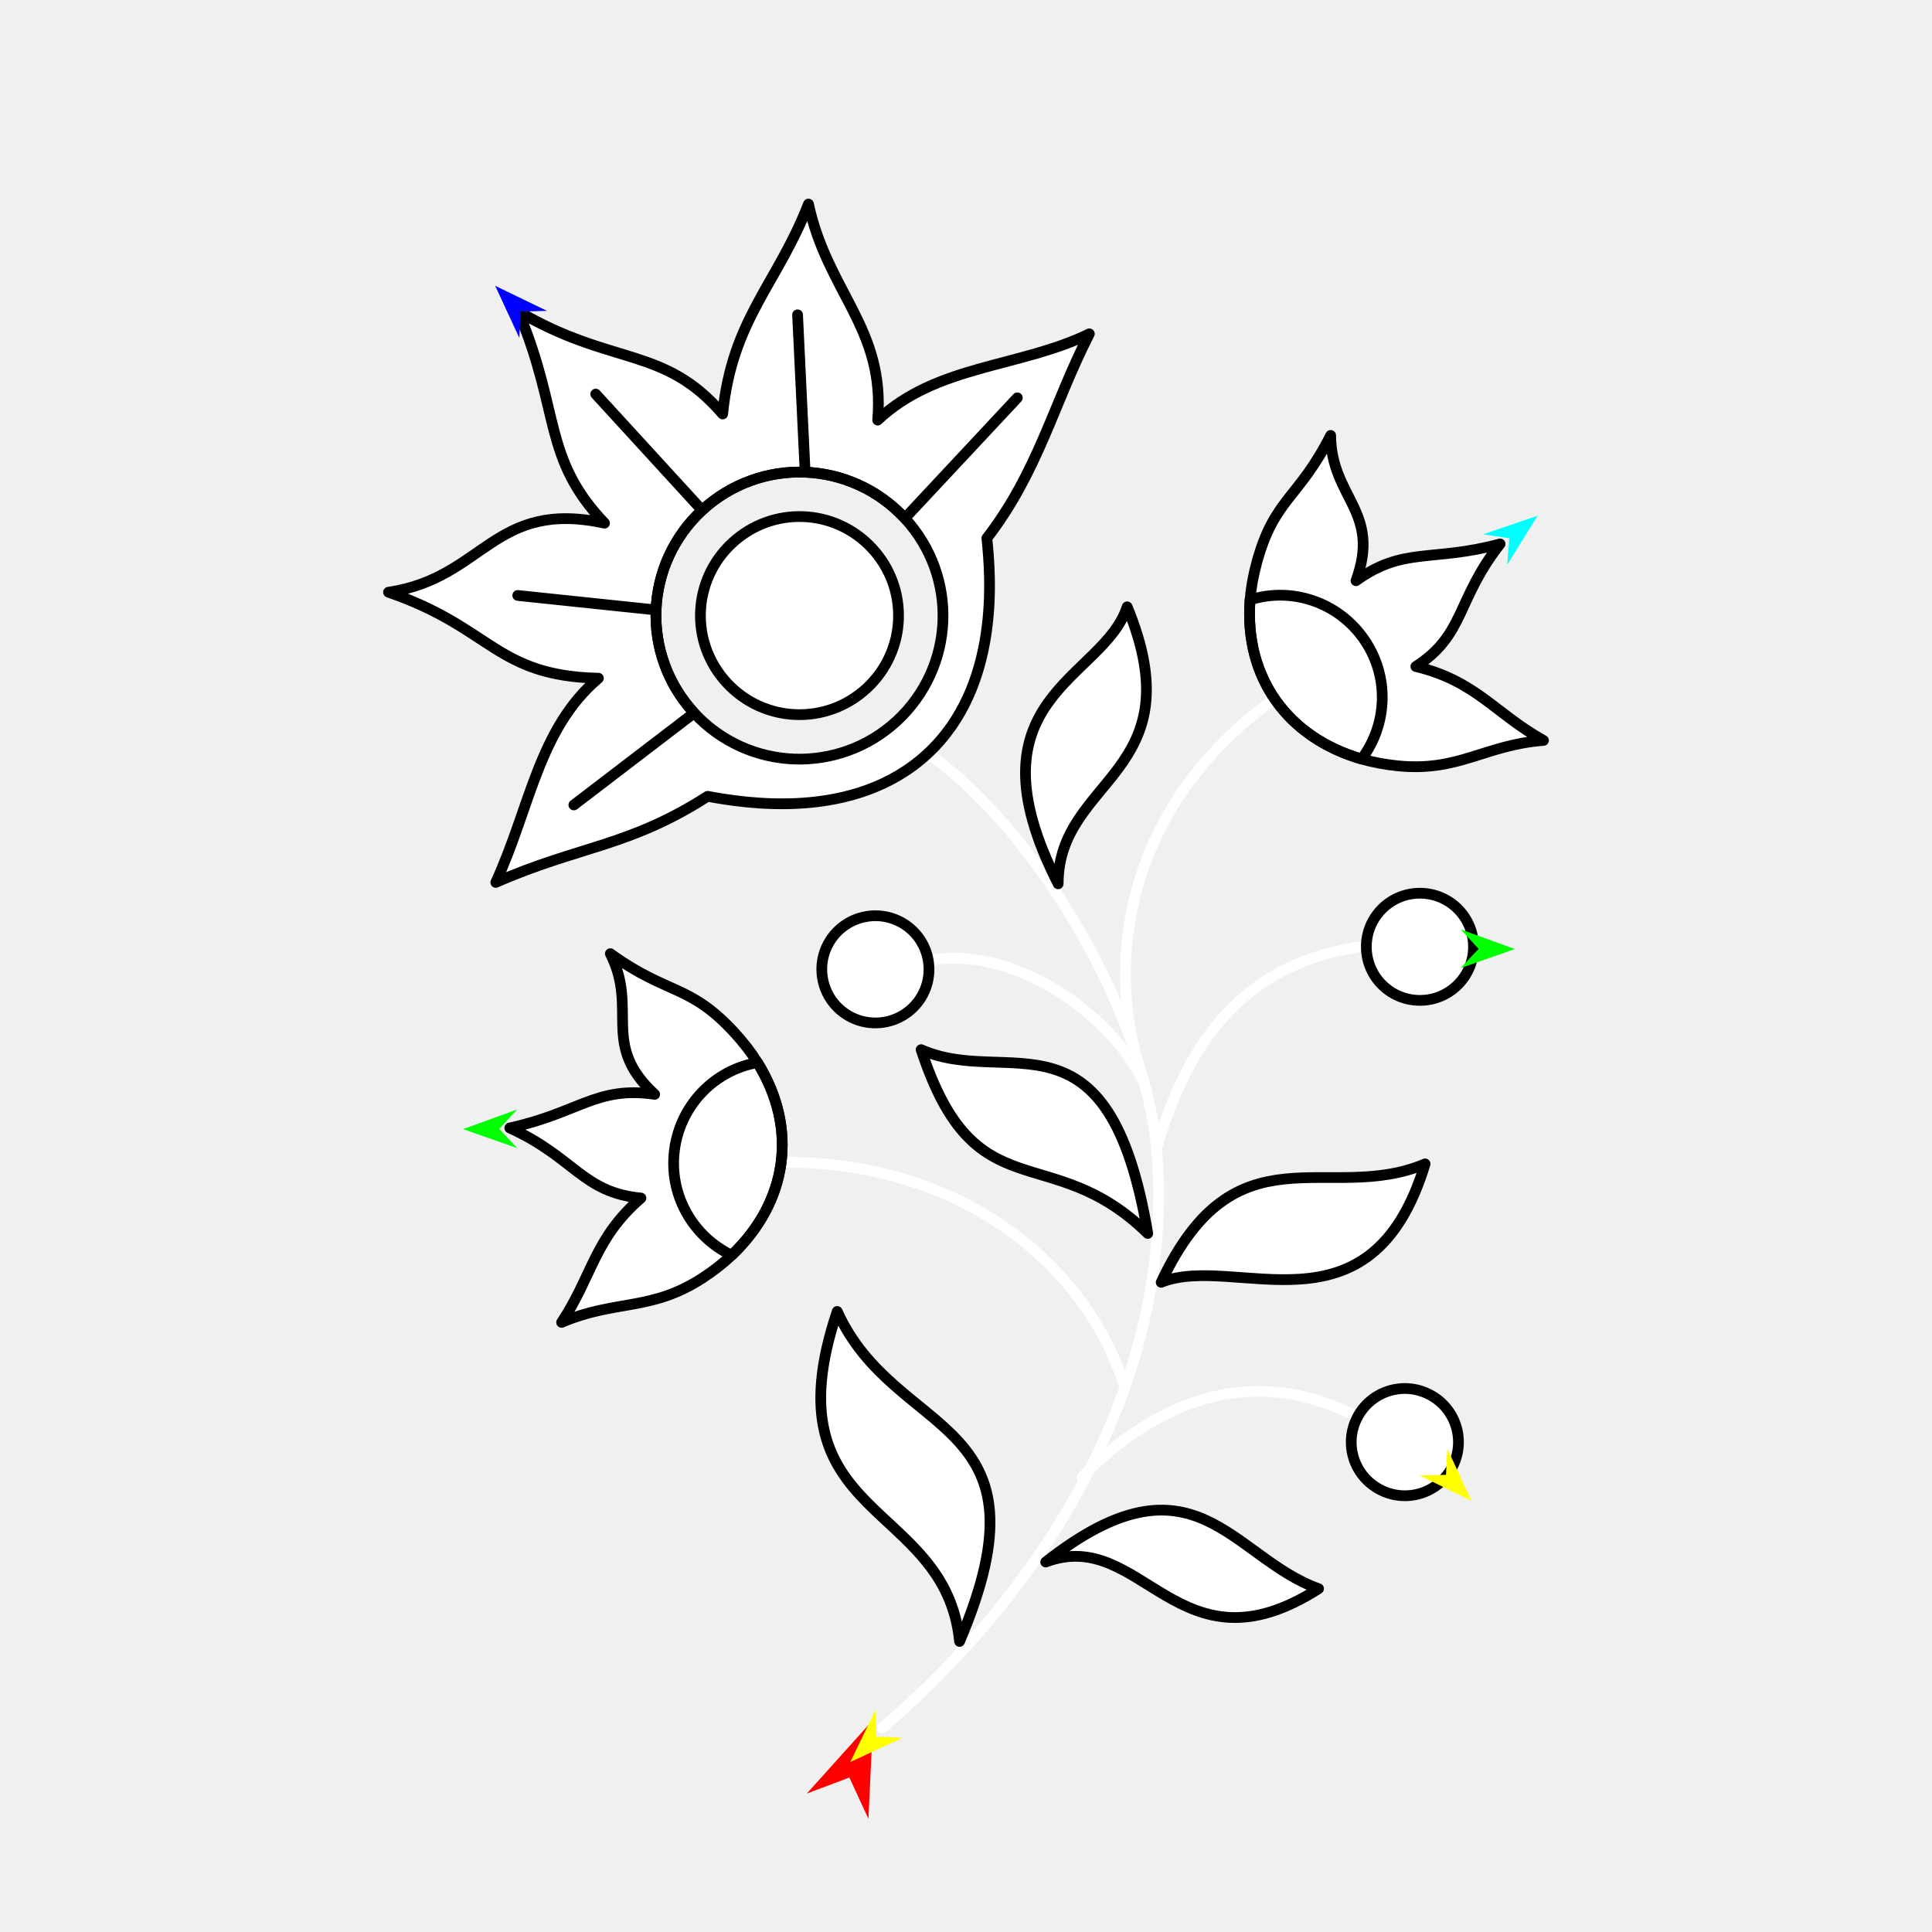
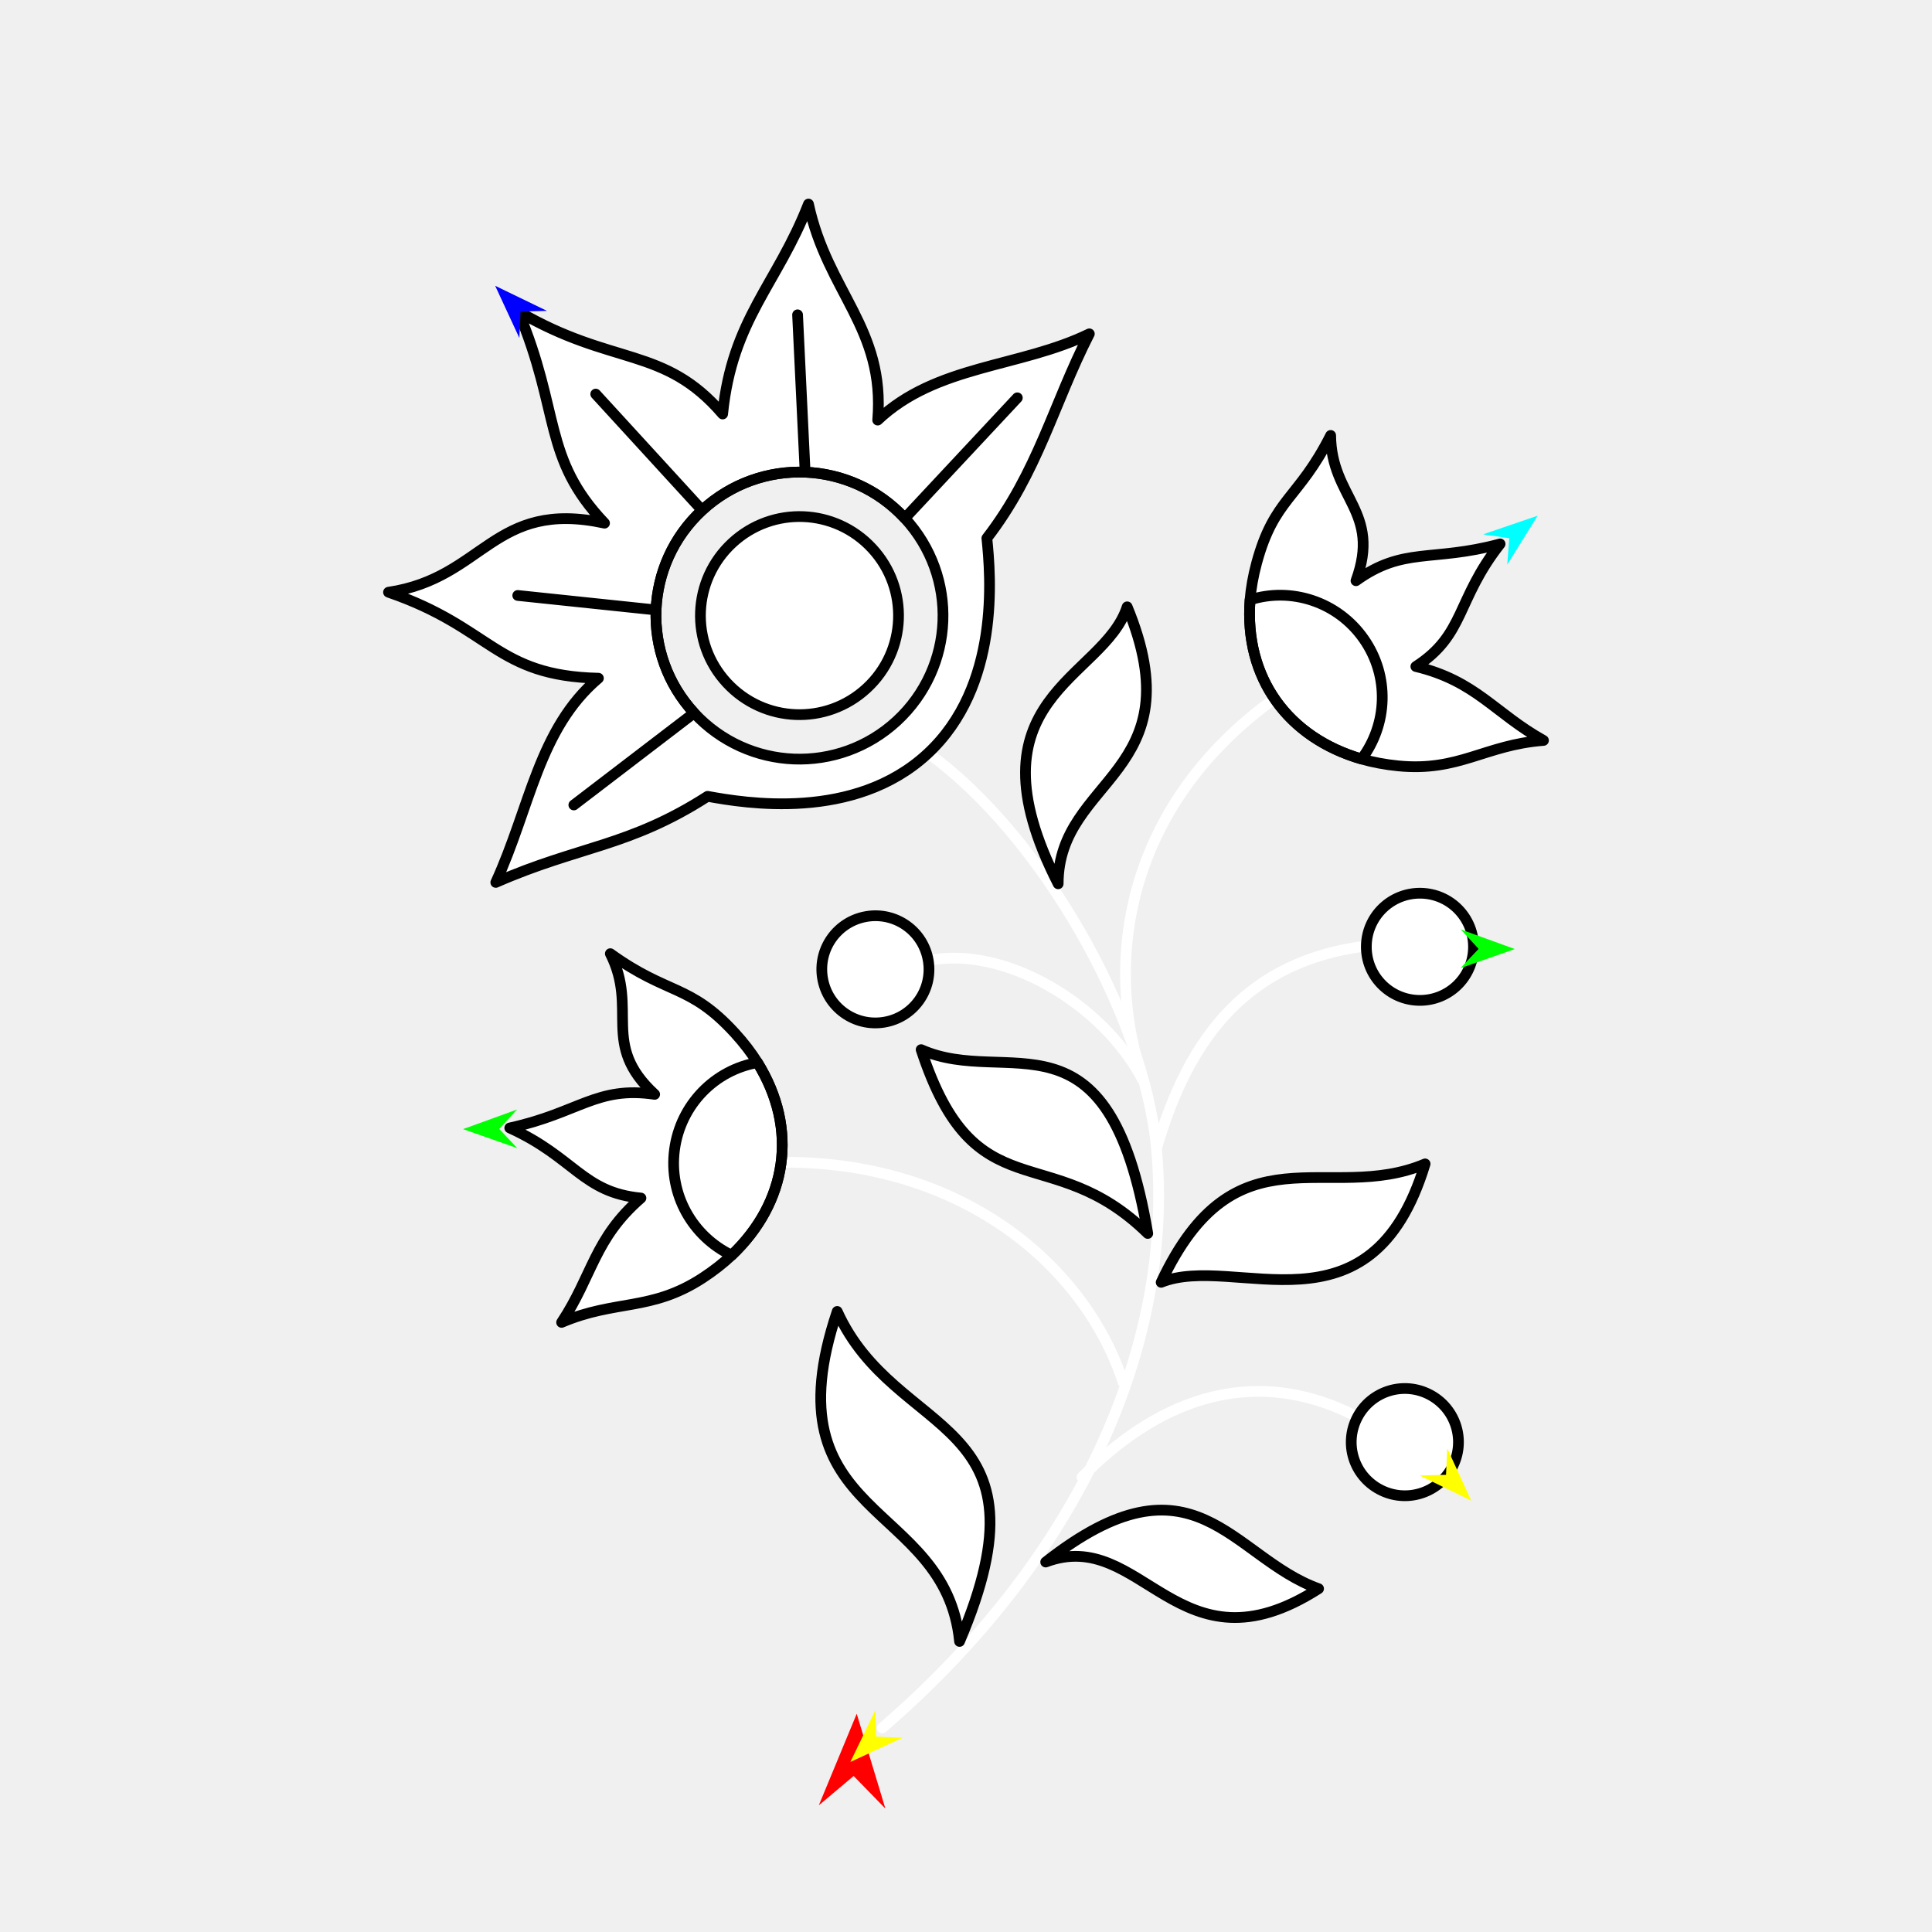
<svg xmlns="http://www.w3.org/2000/svg" version="1.1" id="Frame_0" width="720px" height="720px">
  <g id="flower_jacobean">
    <g id="flower_jacobean">
      <path fill="none" stroke="#ffffff" stroke-width="4" stroke-linecap="round" stroke-linejoin="round" d="M 505.912 528.065 C 464.768 506.808 429.084 524.056 403.222 550.494 M 345.939 358.002 C 374.071 352.189 410.949 373.931 425.863 402.443 M 509.194 352.544 C 465.755 357.966 443.217 385.575 430.988 428.054 C 426.325 377.831 387.557 310.786 346.084 280.818 M 292.719 433.133 C 359.850 433.178 404.741 472.580 418.623 515.321 M 473.692 261.304 C 422.458 299.005 412.195 352.643 423.670 394.702 M 430.988 428.054 C 437.315 496.199 406.725 576.714 328.797 643.952 " />
      <path fill="#ffffff" fill-rule="evenodd" stroke="#000000" stroke-width="4" stroke-linecap="round" stroke-linejoin="round" d="M 427.735 459.670 C 391.257 423.904 363.417 452.714 343.280 391.174 C 375.570 405.567 413.128 372.820 427.735 459.670 M 389.702 582.123 C 425.727 568.555 438.953 625.649 491.396 592.056 C 458.961 580.477 445.064 538.592 389.702 582.123 M 432.734 477.879 C 460.275 466.820 510.864 500.466 531.098 433.751 C 494.990 448.983 460.457 418.832 432.734 477.879 M 357.601 611.712 C 352.295 558.557 285.655 567.186 312.006 488.735 C 333.851 537.035 393.775 526.861 357.601 611.712 M 394.349 329.365 C 394.375 289.759 445.736 288.375 420.063 226.147 C 411.235 253.404 358.893 259.810 394.349 329.365 M 541.180 546.812 C 546.368 537.051 542.680 524.992 532.920 519.804 C 523.159 514.616 511.100 518.305 505.912 528.065 C 500.724 537.825 504.413 549.884 514.173 555.072 C 523.933 560.260 535.992 556.572 541.180 546.812 M 306.528 364.484 C 304.734 353.577 312.086 343.331 322.993 341.537 C 333.900 339.744 344.146 347.096 345.939 358.002 C 347.733 368.909 340.381 379.155 329.474 380.949 C 318.567 382.742 308.321 375.391 306.528 364.484 M 549.130 353.144 C 549.296 342.092 540.514 333.042 529.461 332.876 C 518.409 332.710 509.360 341.492 509.194 352.544 C 509.028 363.596 517.810 372.646 528.862 372.812 C 539.914 372.978 548.964 364.196 549.130 353.144 M 282.303 396.003 C 280.135 392.497 277.232 388.669 273.822 384.949 C 256.930 366.522 249.052 370.991 227.455 355.404 C 238.023 376.334 223.652 389.149 243.972 407.832 C 222.341 404.651 215.848 414.673 189.980 420.357 C 214.179 431.354 217.095 444.408 238.865 446.477 C 221.394 461.637 220.824 475.389 209.296 492.813 C 229.513 484.231 242.628 488.748 261.747 476.327 C 265.896 473.631 269.638 470.684 272.670 467.798 C 293.333 448.141 297.709 420.897 282.303 396.003 M 465.866 223.543 C 466.178 219.433 466.995 214.699 468.312 209.828 C 474.838 185.696 483.889 186.042 495.899 162.269 C 496.140 185.714 514.794 190.485 505.342 216.419 C 523.088 203.647 533.462 209.561 559.047 202.712 C 542.616 223.605 546.029 236.539 527.648 248.387 C 550.134 253.815 556.965 265.765 575.214 275.935 C 553.316 277.612 543.747 287.654 521.058 285.417 C 516.134 284.931 511.456 284.034 507.436 282.866 C 480.048 274.913 463.634 252.734 465.866 223.543 M 325.036 204.377 C 338.896 219.373 337.980 242.651 322.984 256.510 C 307.988 270.370 284.711 269.454 270.851 254.458 C 256.991 239.463 257.907 216.185 272.903 202.325 C 287.899 188.465 311.176 189.382 325.036 204.377 M 300.047 175.968 C 286.421 175.432 272.501 180.142 261.660 190.161 C 250.820 200.180 245.030 213.688 244.494 227.314 C 243.958 240.940 248.667 254.861 258.687 265.701 C 268.706 276.542 282.213 282.331 295.839 282.867 C 309.466 283.404 323.386 278.694 334.227 268.675 C 345.067 258.656 350.857 245.148 351.393 231.522 C 351.930 217.896 347.220 203.975 337.201 193.134 C 327.182 182.294 313.674 176.505 300.047 175.968 M 367.776 200.572 C 369.195 214.487 372.881 255.733 345.584 280.963 C 318.287 306.192 277.459 299.275 263.698 296.767 C 234.410 315.604 215.730 315.235 184.770 328.851 C 197.593 300.843 200.772 271.617 223.016 252.751 C 184.587 251.845 183.516 234.012 144.786 220.703 C 180.447 215.420 183.802 186.004 225.290 194.963 C 202.113 170.611 208.945 153.569 193.147 116.033 C 228.418 136.680 247.403 128.767 269.307 154.281 C 272.858 118.891 289.629 105.980 301.295 76.048 C 308.440 109.054 329.939 122.258 327.093 156.556 C 348.905 135.911 380.100 136.995 405.965 124.410 C 392.614 150.534 386.812 175.894 367.776 200.572 Z" />
      <path fill="none" stroke="#000000" stroke-width="4" stroke-linecap="round" stroke-linejoin="round" d="M 272.670 467.798 C 258.084 460.749 249.161 445.189 251.370 428.469 C 253.607 411.540 266.555 398.724 282.303 396.003 C 297.709 420.897 293.333 448.141 272.670 467.798 M 507.436 282.866 C 517.147 269.899 517.914 251.979 508.264 238.148 C 498.492 224.144 481.100 218.717 465.866 223.543 C 463.634 252.734 480.048 274.913 507.436 282.866 M 297.233 117.324 C 298.171 136.872 299.109 156.420 300.047 175.968 C 286.421 175.432 272.501 180.142 261.660 190.161 C 248.444 175.729 235.228 161.296 222.011 146.864 M 379.132 148.253 C 365.155 163.214 351.178 178.174 337.201 193.134 C 327.182 182.294 313.674 176.505 300.047 175.968 M 213.853 299.988 C 228.798 288.559 243.742 277.130 258.687 265.701 C 248.667 254.861 243.958 240.940 244.494 227.314 C 227.313 225.513 210.132 223.711 192.950 221.910 M 261.660 190.161 C 250.820 200.180 245.030 213.688 244.494 227.314 " />
    </g>
    <g id="specs_2">
-       <path fill="#ff0000" fill-rule="evenodd" stroke="none" d="M 325.353 640.955 C 325.350 640.958 300.668 668.405 300.666 668.408 C 300.667 668.408 316.538 662.434 316.540 662.433 C 316.540 662.435 323.641 677.834 323.642 677.836 C 323.642 677.832 325.353 640.959 325.353 640.955 Z" />
+       <path fill="#ff0000" fill-rule="evenodd" stroke="none" d="M 319.275 638.670 C 319.274 638.674 305.153 672.779 305.152 672.783 C 305.153 672.782 318.125 661.859 318.126 661.858 C 318.127 661.859 329.955 674.011 329.956 674.012 C 329.955 674.009 319.277 638.674 319.275 638.670 Z" />
      <path fill="#0000ff" fill-rule="evenodd" stroke="none" d="M 184.538 106.506 C 184.539 106.508 193.554 125.963 193.555 125.965 C 193.555 125.964 193.993 116.123 193.993 116.122 C 193.994 116.122 203.840 115.851 203.841 115.851 C 203.839 115.850 184.540 106.507 184.538 106.506 Z" />
      <path fill="#00ff00" fill-rule="evenodd" stroke="none" d="M 564.520 353.681 C 564.518 353.681 544.362 346.366 544.359 346.366 C 544.360 346.366 551.034 353.613 551.034 353.613 C 551.034 353.614 544.287 360.791 544.287 360.792 C 544.289 360.791 564.518 353.682 564.520 353.681 Z" />
      <path fill="#ffff00" fill-rule="evenodd" stroke="none" d="M 548.309 559.271 C 548.308 559.268 539.359 539.783 539.358 539.781 C 539.358 539.783 538.887 549.622 538.887 549.623 C 538.886 549.623 529.039 549.862 529.038 549.862 C 529.040 549.862 548.307 559.269 548.309 559.271 Z" />
      <path fill="#ffff00" fill-rule="evenodd" stroke="none" d="M 316.890 656.645 C 316.891 656.643 326.229 637.341 326.230 637.339 C 326.230 637.340 326.503 647.187 326.503 647.188 C 326.504 647.188 336.346 647.624 336.347 647.624 C 336.345 647.625 316.892 656.644 316.890 656.645 Z" />
      <path fill="#00ff00" fill-rule="evenodd" stroke="none" d="M 172.562 420.790 C 172.564 420.789 192.721 413.475 192.723 413.475 C 192.722 413.475 186.049 420.721 186.048 420.722 C 186.049 420.723 192.795 427.900 192.795 427.901 C 192.793 427.900 172.564 420.791 172.562 420.790 Z" />
      <path fill="#00ffff" fill-rule="evenodd" stroke="none" d="M 573.020 192.196 C 573.019 192.198 561.704 210.412 561.703 210.414 C 561.703 210.413 562.465 200.592 562.465 200.591 C 562.464 200.591 552.724 199.124 552.723 199.124 C 552.725 199.123 573.018 192.197 573.020 192.196 Z" />
    </g>
  </g>
</svg>
